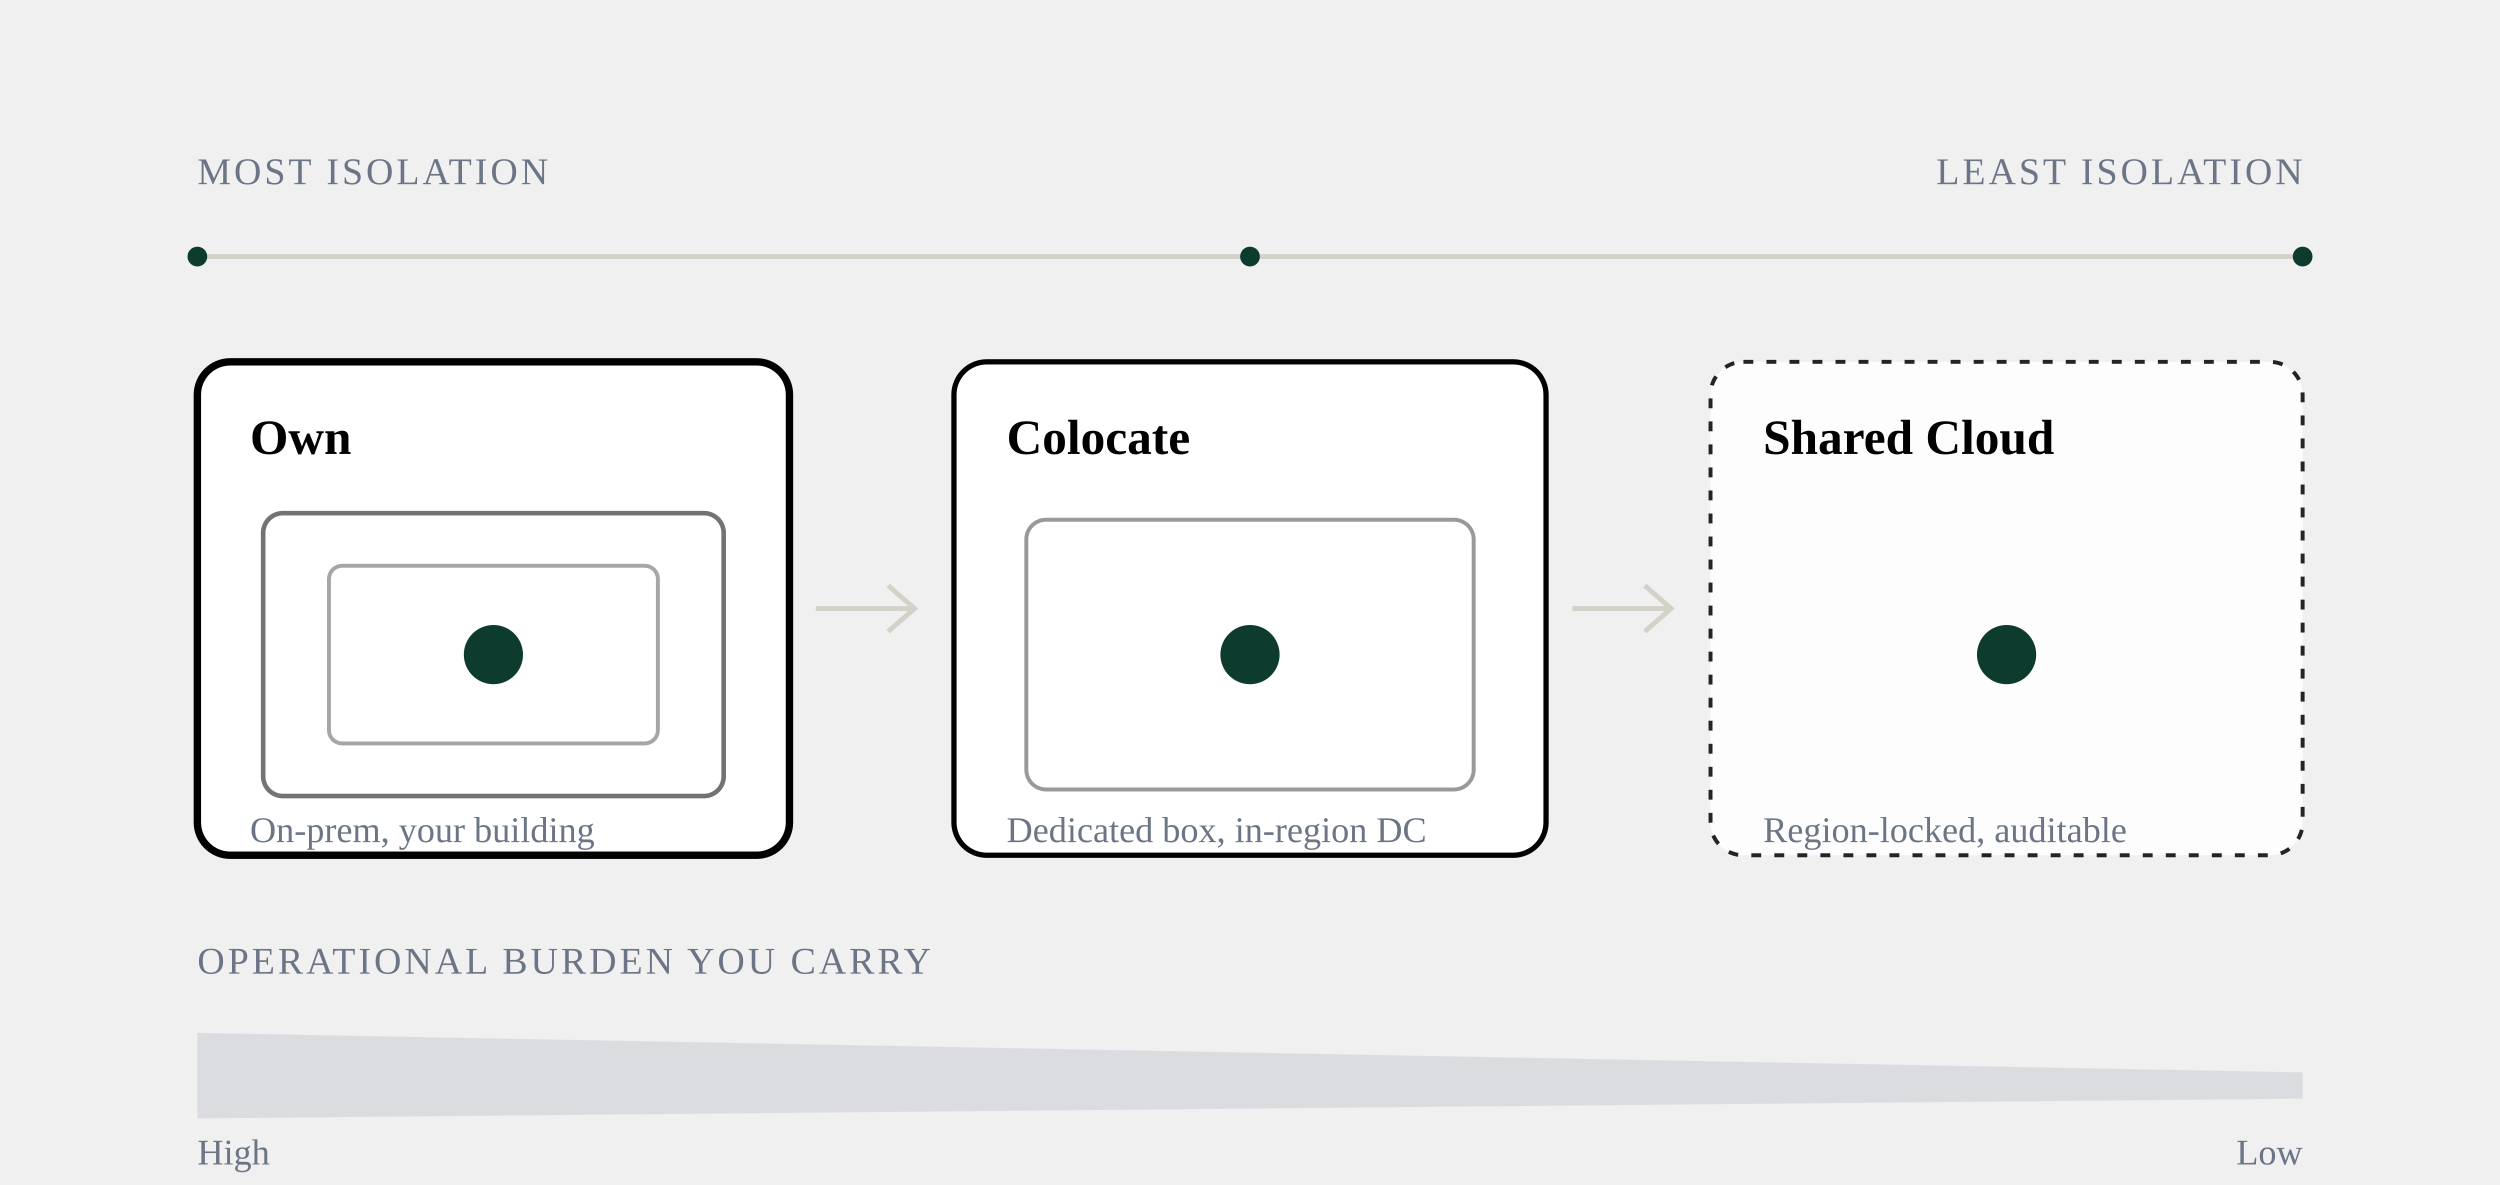
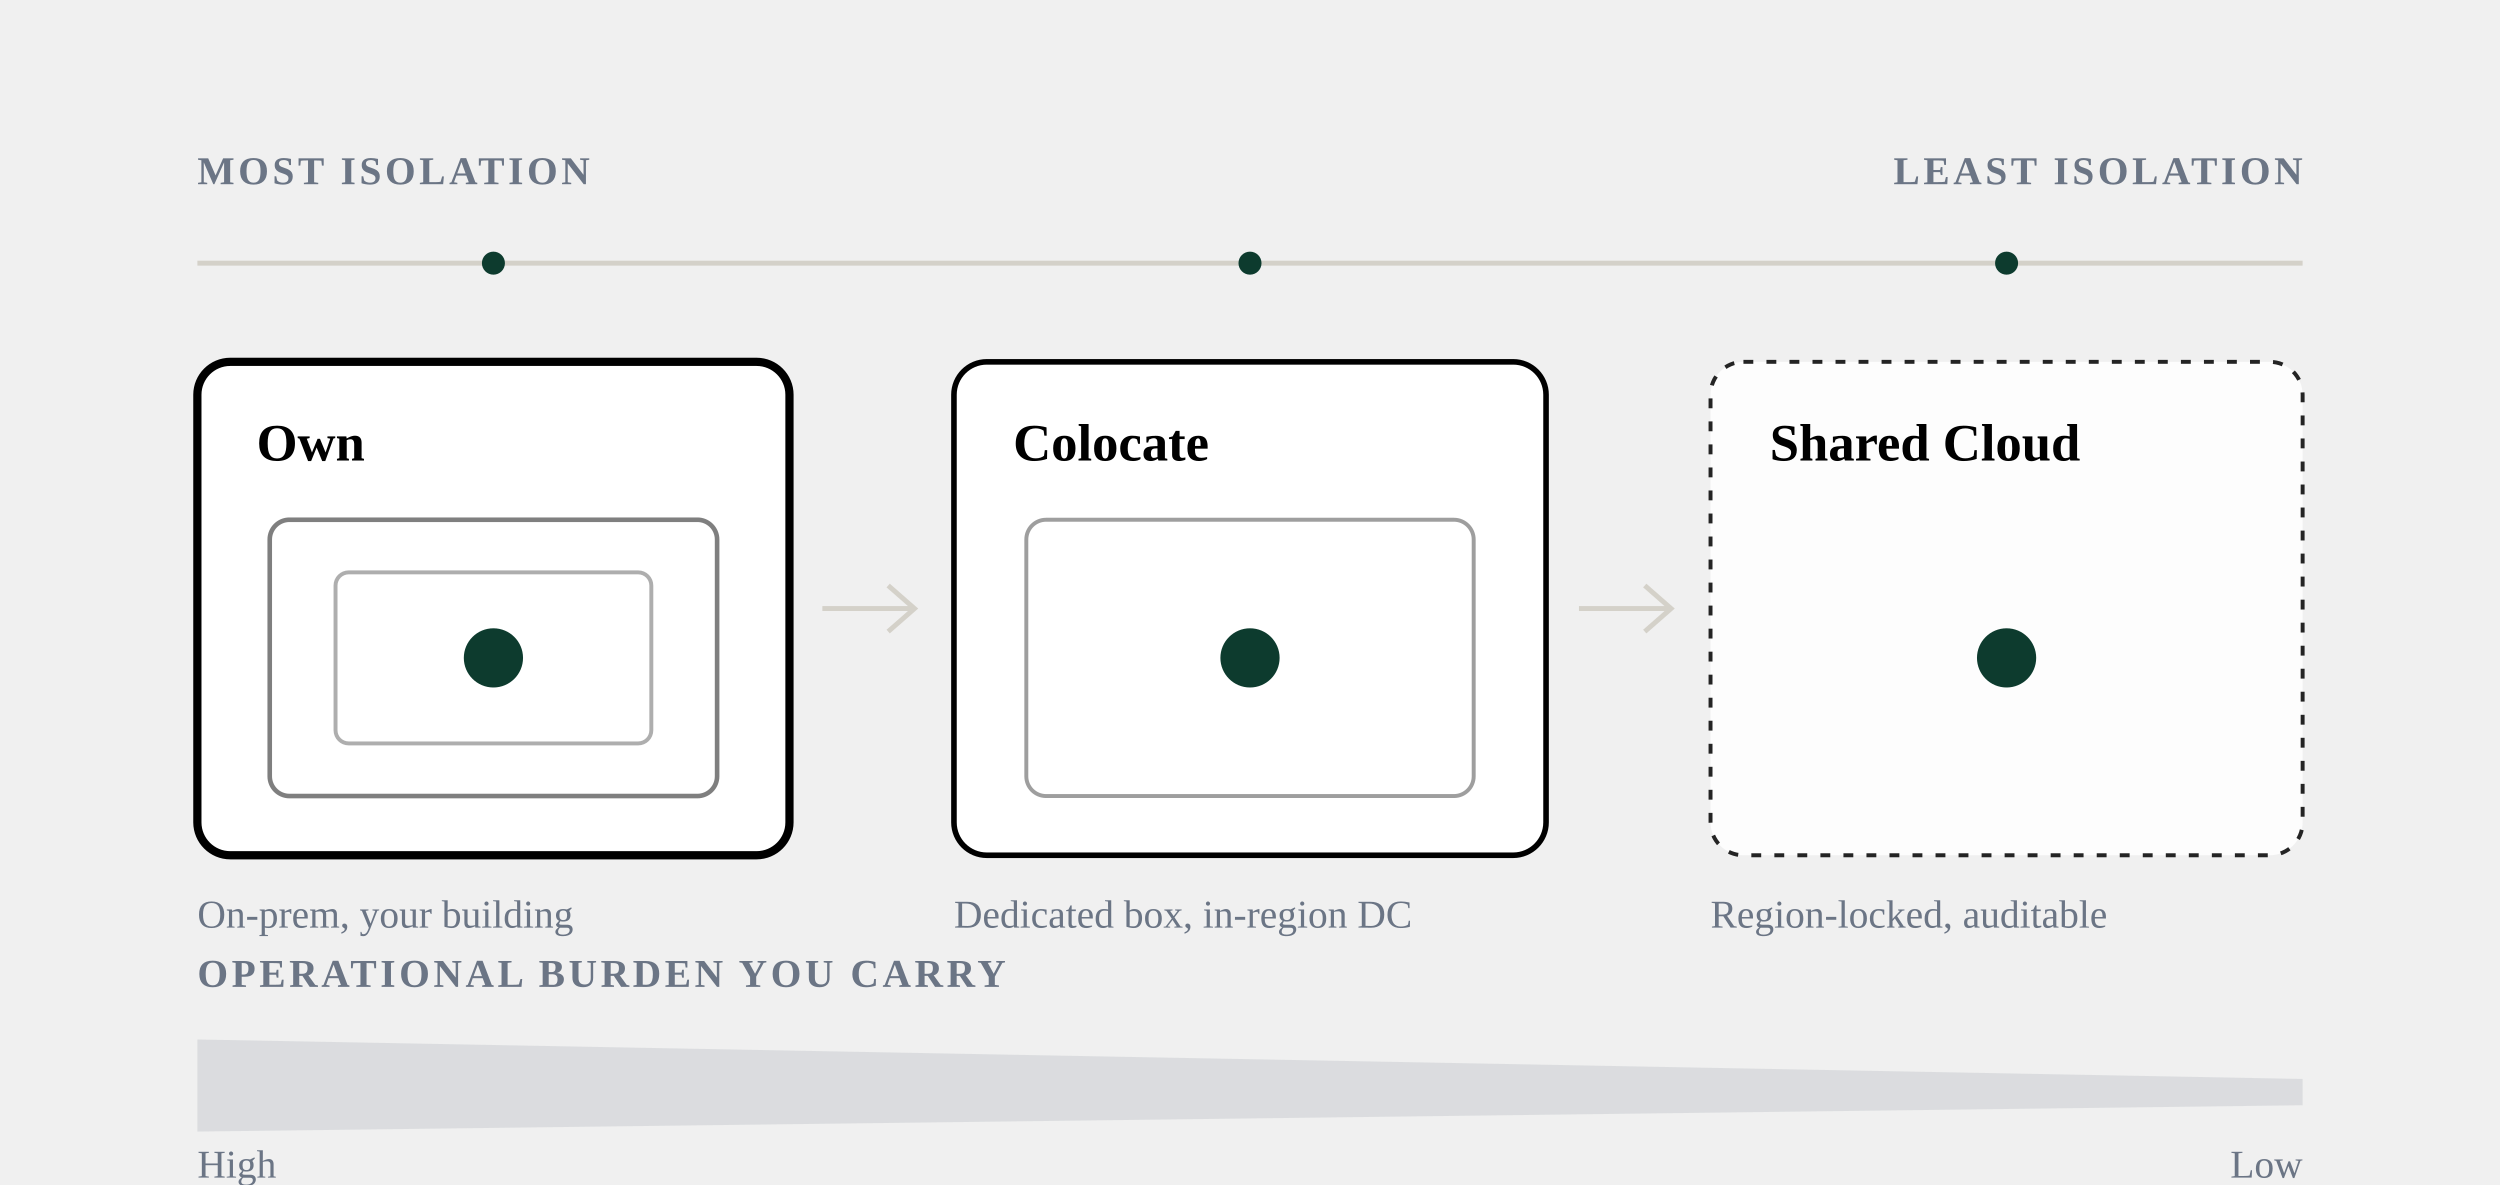
<svg xmlns="http://www.w3.org/2000/svg" viewBox="0 0 760 360" role="img" aria-labelledby="ts-title ts-desc" fill="none" class="diagram diagram--spectrum">
-   <line class="d-faint" x1="60" y1="78" x2="700" y2="78" stroke="#d4d1c9" stroke-width="1.5" />
+   <line class="d-faint" x1="60" y1="80" x2="700" y2="80" stroke="#d4d1c9" stroke-width="1.5" />
  <g class="d-accent" fill="#0d3b2e">
-     <circle cx="60" cy="78" r="3" />
-     <circle cx="380" cy="78" r="3" />
-     <circle cx="700" cy="78" r="3" />
+     <circle cx="150" cy="80" r="3.5" />
+     <circle cx="380" cy="80" r="3.5" />
+     <circle cx="610" cy="80" r="3.5" />
  </g>
-   <text x="60" y="56" text-anchor="start" font-size="11.5" letter-spacing="0.08em" fill="#6b7585" class="d-muted">MOST ISOLATION</text>
-   <text x="700" y="56" text-anchor="end" font-size="11.5" letter-spacing="0.08em" fill="#6b7585" class="d-muted">LEAST ISOLATION</text>
+   <text x="60" y="56" text-anchor="start" font-size="12" font-weight="600" letter-spacing="0.09em" fill="#6b7585" class="d-muted">MOST ISOLATION</text>
+   <text x="700" y="56" text-anchor="end" font-size="12" font-weight="600" letter-spacing="0.09em" fill="#6b7585" class="d-muted">LEAST ISOLATION</text>
  <g transform="translate(60 110)">
-     <rect class="d-surface" x="0" y="0" width="180" height="150" rx="10" fill="#ffffff" stroke="currentColor" stroke-width="2.25" />
-     <rect x="20" y="46" width="140" height="86" rx="6" fill="none" stroke="currentColor" stroke-width="1.4" opacity="0.55" />
-     <rect x="40" y="62" width="100" height="54" rx="4" fill="none" stroke="currentColor" stroke-width="1.2" opacity="0.35" />
-     <circle class="d-accent" cx="90" cy="89" r="9" fill="#0d3b2e" />
-     <text x="16" y="28" font-size="15" font-weight="600" fill="currentColor">Own</text>
-     <text x="16" y="146" font-size="11" fill="#6b7585" class="d-muted">On-prem, your building</text>
+     <rect class="d-surface" x="0" y="0" width="180" height="150" rx="10" fill="#ffffff" stroke="currentColor" stroke-width="2.5" />
+     <rect x="22" y="48" width="136" height="84" rx="6" fill="none" stroke="currentColor" stroke-width="1.4" opacity="0.5" />
+     <rect x="42" y="64" width="96" height="52" rx="4" fill="none" stroke="currentColor" stroke-width="1.2" opacity="0.32" />
+     <circle class="d-accent" cx="90" cy="90" r="9" fill="#0d3b2e" />
+     <text x="18" y="30" font-size="16" font-weight="600" fill="currentColor">Own</text>
+     <text x="0" y="172" font-size="12" fill="#6b7585" class="d-muted">On-prem, your building</text>
  </g>
  <g transform="translate(290 110)">
-     <rect class="d-surface" x="0" y="0" width="180" height="150" rx="10" fill="#ffffff" stroke="currentColor" stroke-width="1.6" />
-     <rect x="22" y="48" width="136" height="82" rx="6" fill="none" stroke="currentColor" stroke-width="1.2" opacity="0.4" />
-     <circle class="d-accent" cx="90" cy="89" r="9" fill="#0d3b2e" />
-     <text x="16" y="28" font-size="15" font-weight="600" fill="currentColor">Colocate</text>
-     <text x="16" y="146" font-size="11" fill="#6b7585" class="d-muted">Dedicated box, in-region DC</text>
+     <rect class="d-surface" x="0" y="0" width="180" height="150" rx="10" fill="#ffffff" stroke="currentColor" stroke-width="1.7" />
+     <rect x="22" y="48" width="136" height="84" rx="6" fill="none" stroke="currentColor" stroke-width="1.2" opacity="0.38" />
+     <circle class="d-accent" cx="90" cy="90" r="9" fill="#0d3b2e" />
+     <text x="18" y="30" font-size="16" font-weight="600" fill="currentColor">Colocate</text>
+     <text x="0" y="172" font-size="12" fill="#6b7585" class="d-muted">Dedicated box, in-region DC</text>
  </g>
  <g transform="translate(520 110)">
    <rect class="d-surface" x="0" y="0" width="180" height="150" rx="10" fill="#ffffff" stroke="currentColor" stroke-width="1.2" stroke-dasharray="3 4" opacity="0.85" />
-     <circle class="d-accent" cx="90" cy="89" r="9" fill="#0d3b2e" />
-     <text x="16" y="28" font-size="15" font-weight="600" fill="currentColor">Shared Cloud</text>
-     <text x="16" y="146" font-size="11" fill="#6b7585" class="d-muted">Region-locked, auditable</text>
+     <circle class="d-accent" cx="90" cy="90" r="9" fill="#0d3b2e" />
+     <text x="18" y="30" font-size="16" font-weight="600" fill="currentColor">Shared Cloud</text>
+     <text x="0" y="172" font-size="12" fill="#6b7585" class="d-muted">Region-locked, auditable</text>
  </g>
  <g class="d-faint" stroke="#d4d1c9" stroke-width="1.5">
-     <path d="M248 185 l30 0 m-8 -7 l8 7 l-8 7" />
-     <path d="M478 185 l30 0 m-8 -7 l8 7 l-8 7" />
+     <path d="M250 185 l28 0 m-8 -7 l8 7 l-8 7" fill="none" />
+     <path d="M480 185 l28 0 m-8 -7 l8 7 l-8 7" fill="none" />
  </g>
-   <g transform="translate(60 296)">
-     <text x="0" y="0" font-size="11.5" letter-spacing="0.08em" fill="#6b7585" class="d-muted">OPERATIONAL BURDEN YOU CARRY</text>
-     <path d="M0 18 L640 30 L640 38 L0 44 Z" fill="#6b7585" opacity="0.16" class="d-burden" />
-     <text x="0" y="58" font-size="11" fill="#6b7585" class="d-muted">High</text>
-     <text x="640" y="58" text-anchor="end" font-size="11" fill="#6b7585" class="d-muted">Low</text>
+   <g transform="translate(60 300)">
+     <text x="0" y="0" font-size="12" font-weight="600" letter-spacing="0.09em" fill="#6b7585" class="d-muted">OPERATIONAL BURDEN YOU CARRY</text>
+     <path d="M0 16 L640 28 L640 36 L0 44 Z" fill="#6b7585" opacity="0.16" class="d-burden" />
+     <text x="0" y="58" font-size="12" fill="#6b7585" class="d-muted">High</text>
+     <text x="640" y="58" text-anchor="end" font-size="12" fill="#6b7585" class="d-muted">Low</text>
  </g>
</svg>
